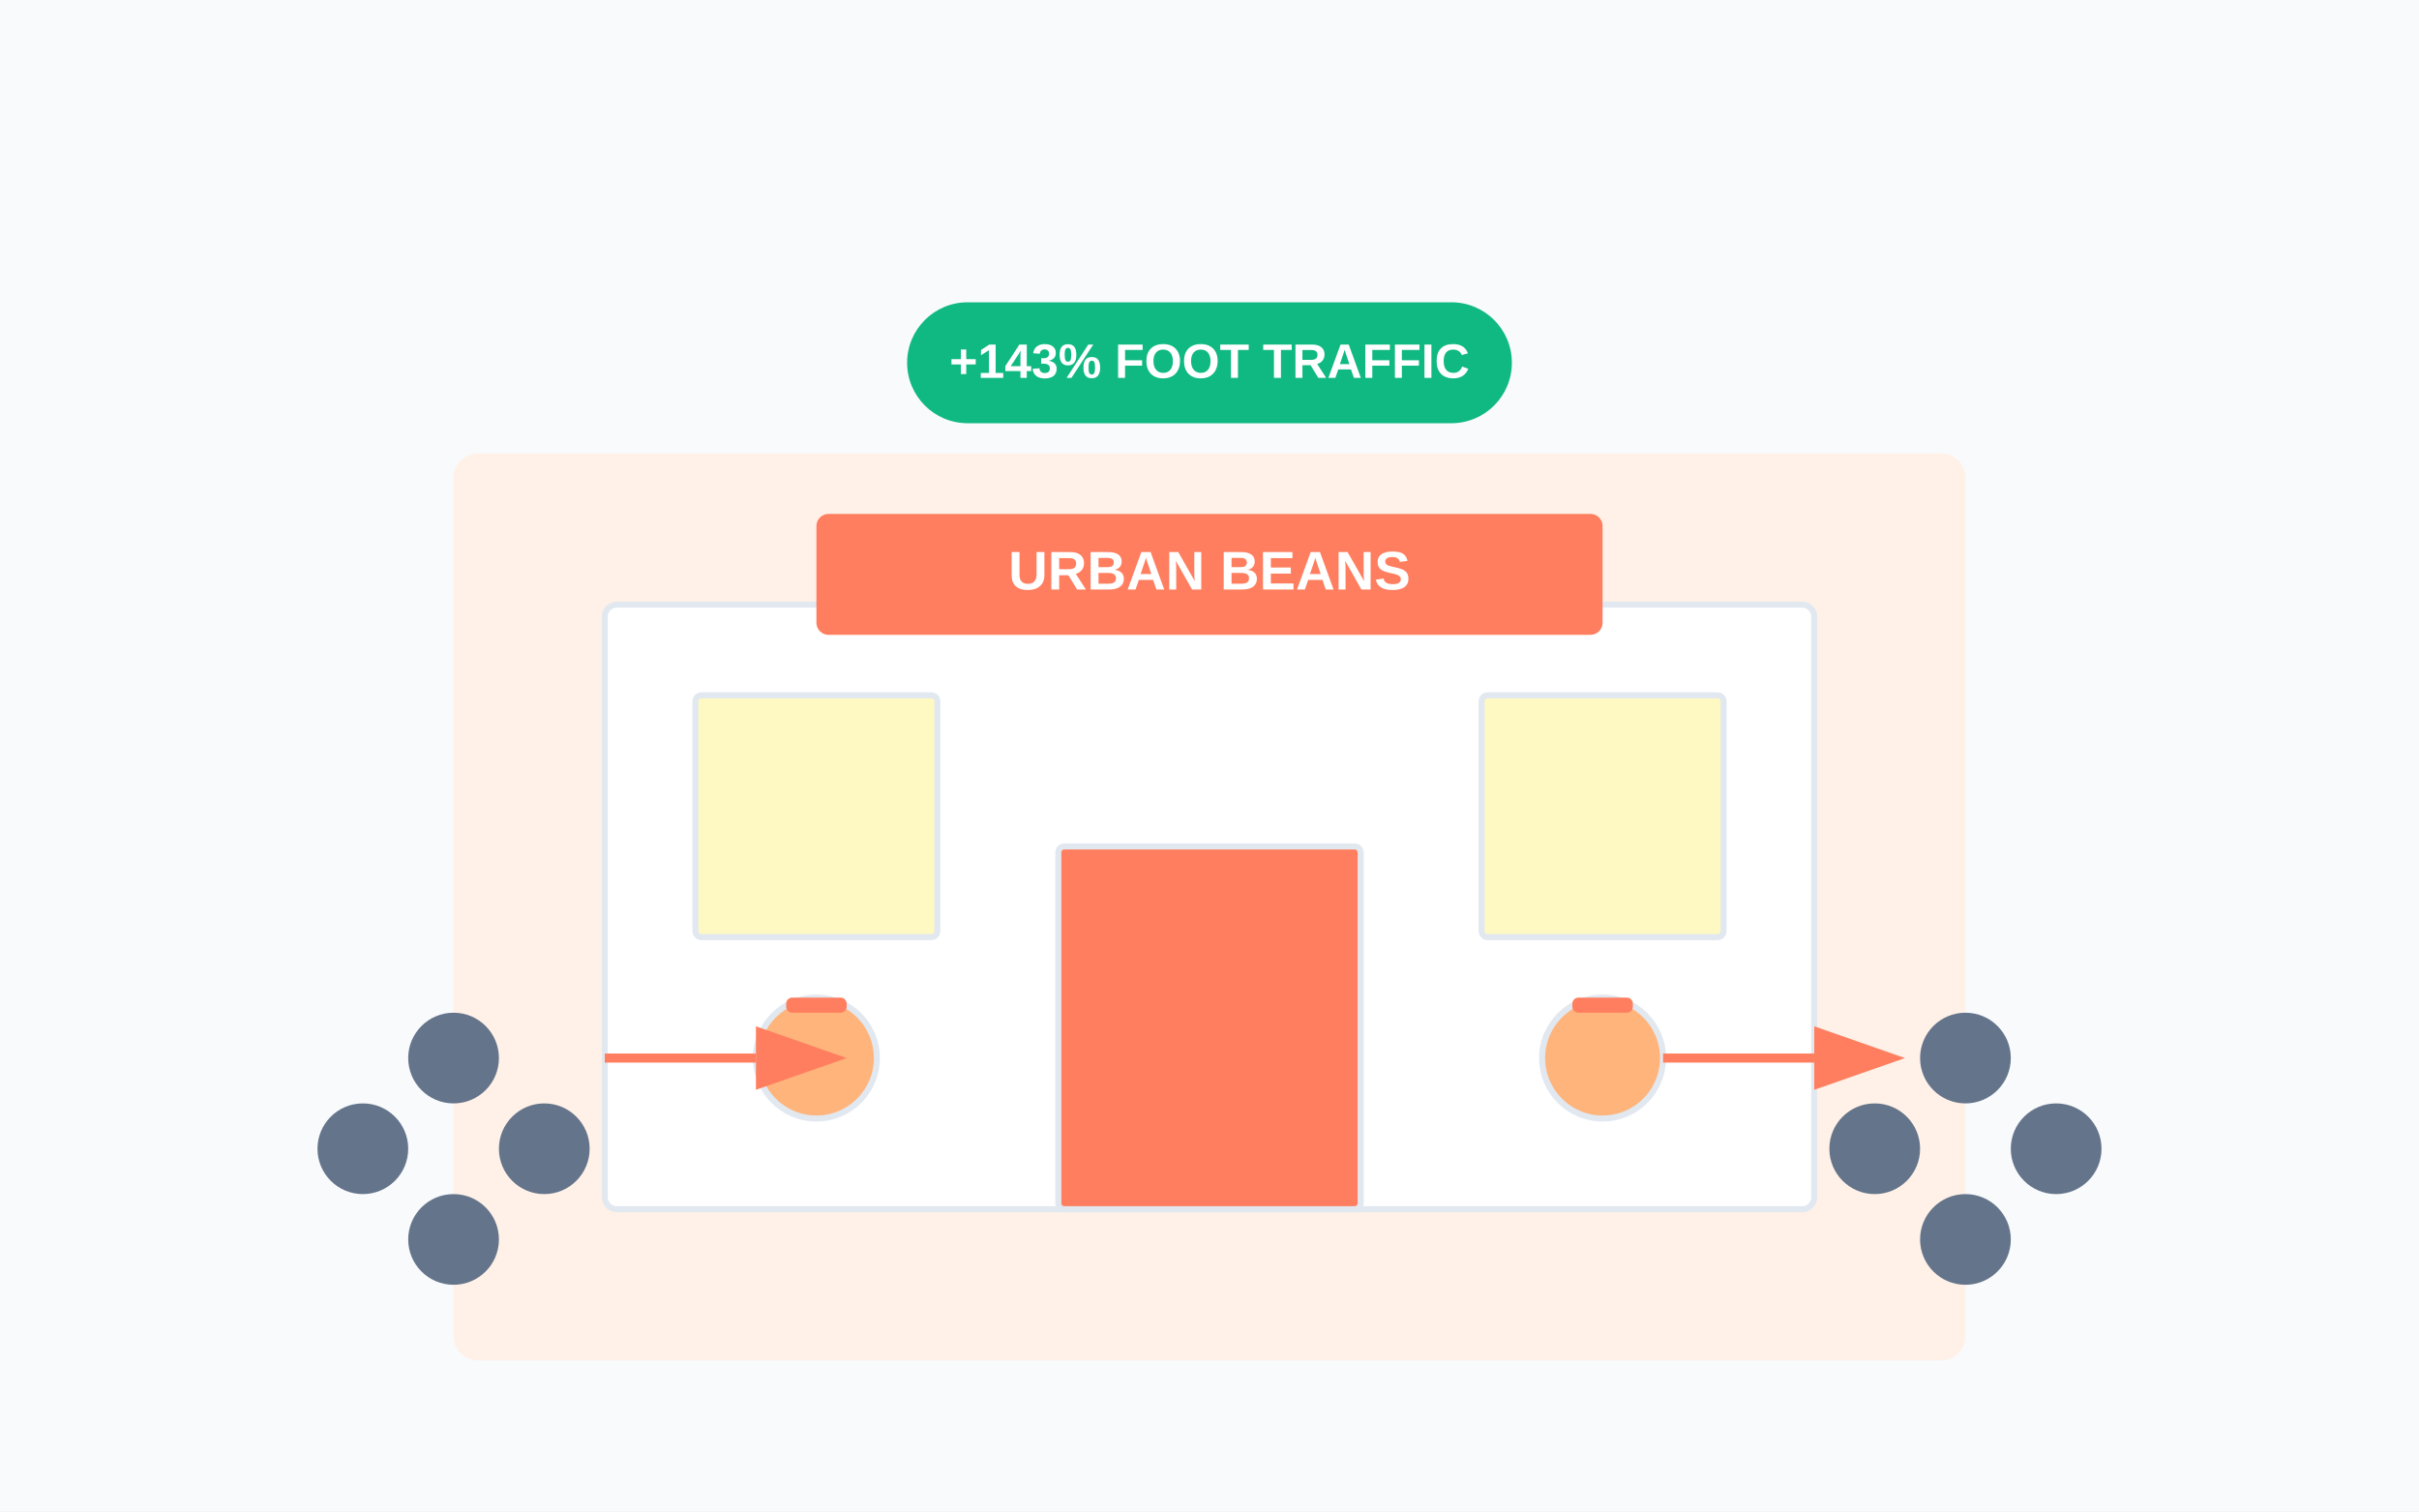
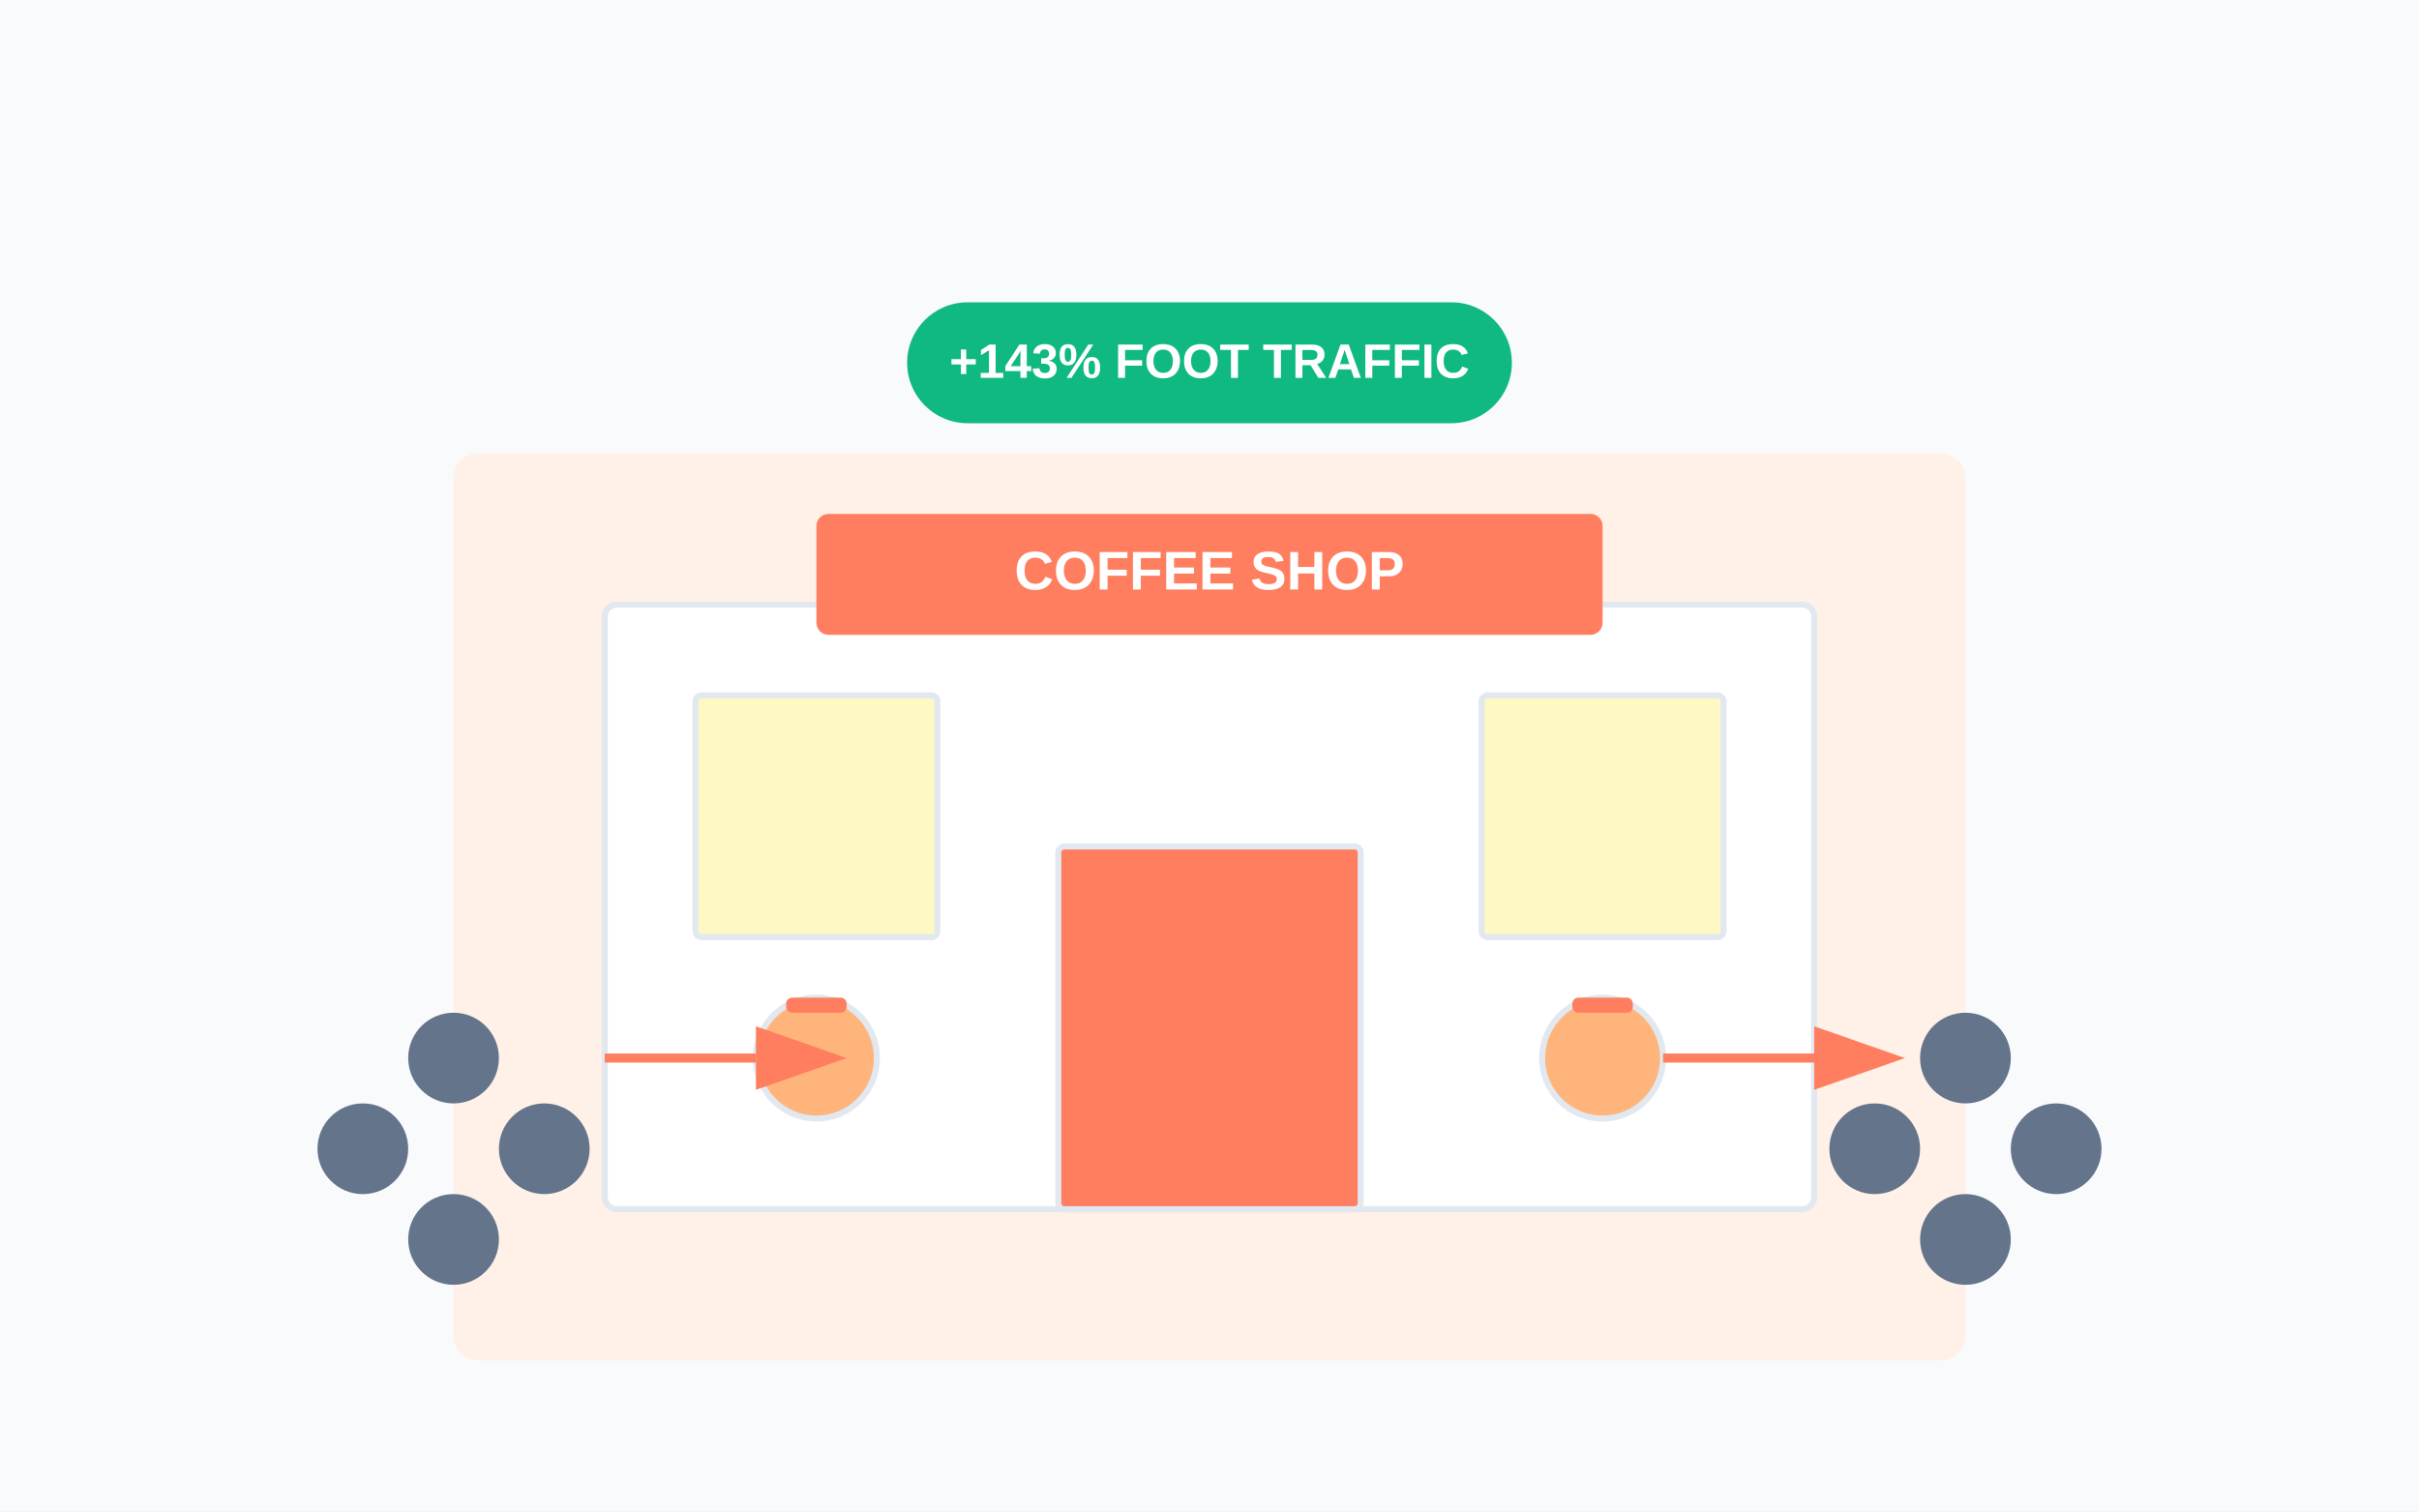
<svg xmlns="http://www.w3.org/2000/svg" width="800" height="500" viewBox="0 0 800 500" fill="none">
  <rect width="800" height="500" fill="#F8FAFC" />
  <rect x="150" y="150" width="500" height="300" rx="8" fill="#FFF1E7" />
  <rect x="200" y="200" width="400" height="200" rx="4" fill="#FFFFFF" stroke="#E2E8F0" stroke-width="2" />
  <rect x="350" y="280" width="100" height="120" rx="2" fill="#FF7E5F" stroke="#E2E8F0" stroke-width="2" />
  <rect x="230" y="230" width="80" height="80" rx="2" fill="#FEF9C3" stroke="#E2E8F0" stroke-width="2" />
  <rect x="490" y="230" width="80" height="80" rx="2" fill="#FEF9C3" stroke="#E2E8F0" stroke-width="2" />
  <rect x="270" y="170" width="260" height="40" rx="4" fill="#FF7E5F" />
-   <text x="400" y="195" font-family="Arial" font-size="18" font-weight="bold" fill="white" text-anchor="middle">URBAN BEANS</text>
+   <text x="400" y="195" font-family="Arial" font-size="18" font-weight="bold" fill="white" text-anchor="middle">COFFEE SHOP</text>
  <circle cx="270" cy="350" r="20" fill="#FEB47B" stroke="#E2E8F0" stroke-width="2" />
  <rect x="260" y="330" width="20" height="5" rx="2" fill="#FF7E5F" />
  <circle cx="530" cy="350" r="20" fill="#FEB47B" stroke="#E2E8F0" stroke-width="2" />
  <rect x="520" y="330" width="20" height="5" rx="2" fill="#FF7E5F" />
  <circle cx="150" cy="350" r="15" fill="#64748B" />
  <circle cx="120" cy="380" r="15" fill="#64748B" />
  <circle cx="180" cy="380" r="15" fill="#64748B" />
  <circle cx="150" cy="410" r="15" fill="#64748B" />
  <circle cx="650" cy="350" r="15" fill="#64748B" />
  <circle cx="620" cy="380" r="15" fill="#64748B" />
  <circle cx="680" cy="380" r="15" fill="#64748B" />
  <circle cx="650" cy="410" r="15" fill="#64748B" />
  <path d="M200 350 L250 350" stroke="#FF7E5F" stroke-width="3" marker-end="url(#arrowhead)" />
  <path d="M550 350 L600 350" stroke="#FF7E5F" stroke-width="3" marker-end="url(#arrowhead)" />
  <defs>
    <marker id="arrowhead" markerWidth="10" markerHeight="7" refX="0" refY="3.5" orient="auto">
      <polygon points="0 0, 10 3.5, 0 7" fill="#FF7E5F" />
    </marker>
  </defs>
  <rect x="300" y="100" width="200" height="40" rx="20" fill="#10B981" />
  <text x="400" y="125" font-family="Arial" font-size="16" font-weight="bold" fill="white" text-anchor="middle">+143% FOOT TRAFFIC</text>
</svg>
